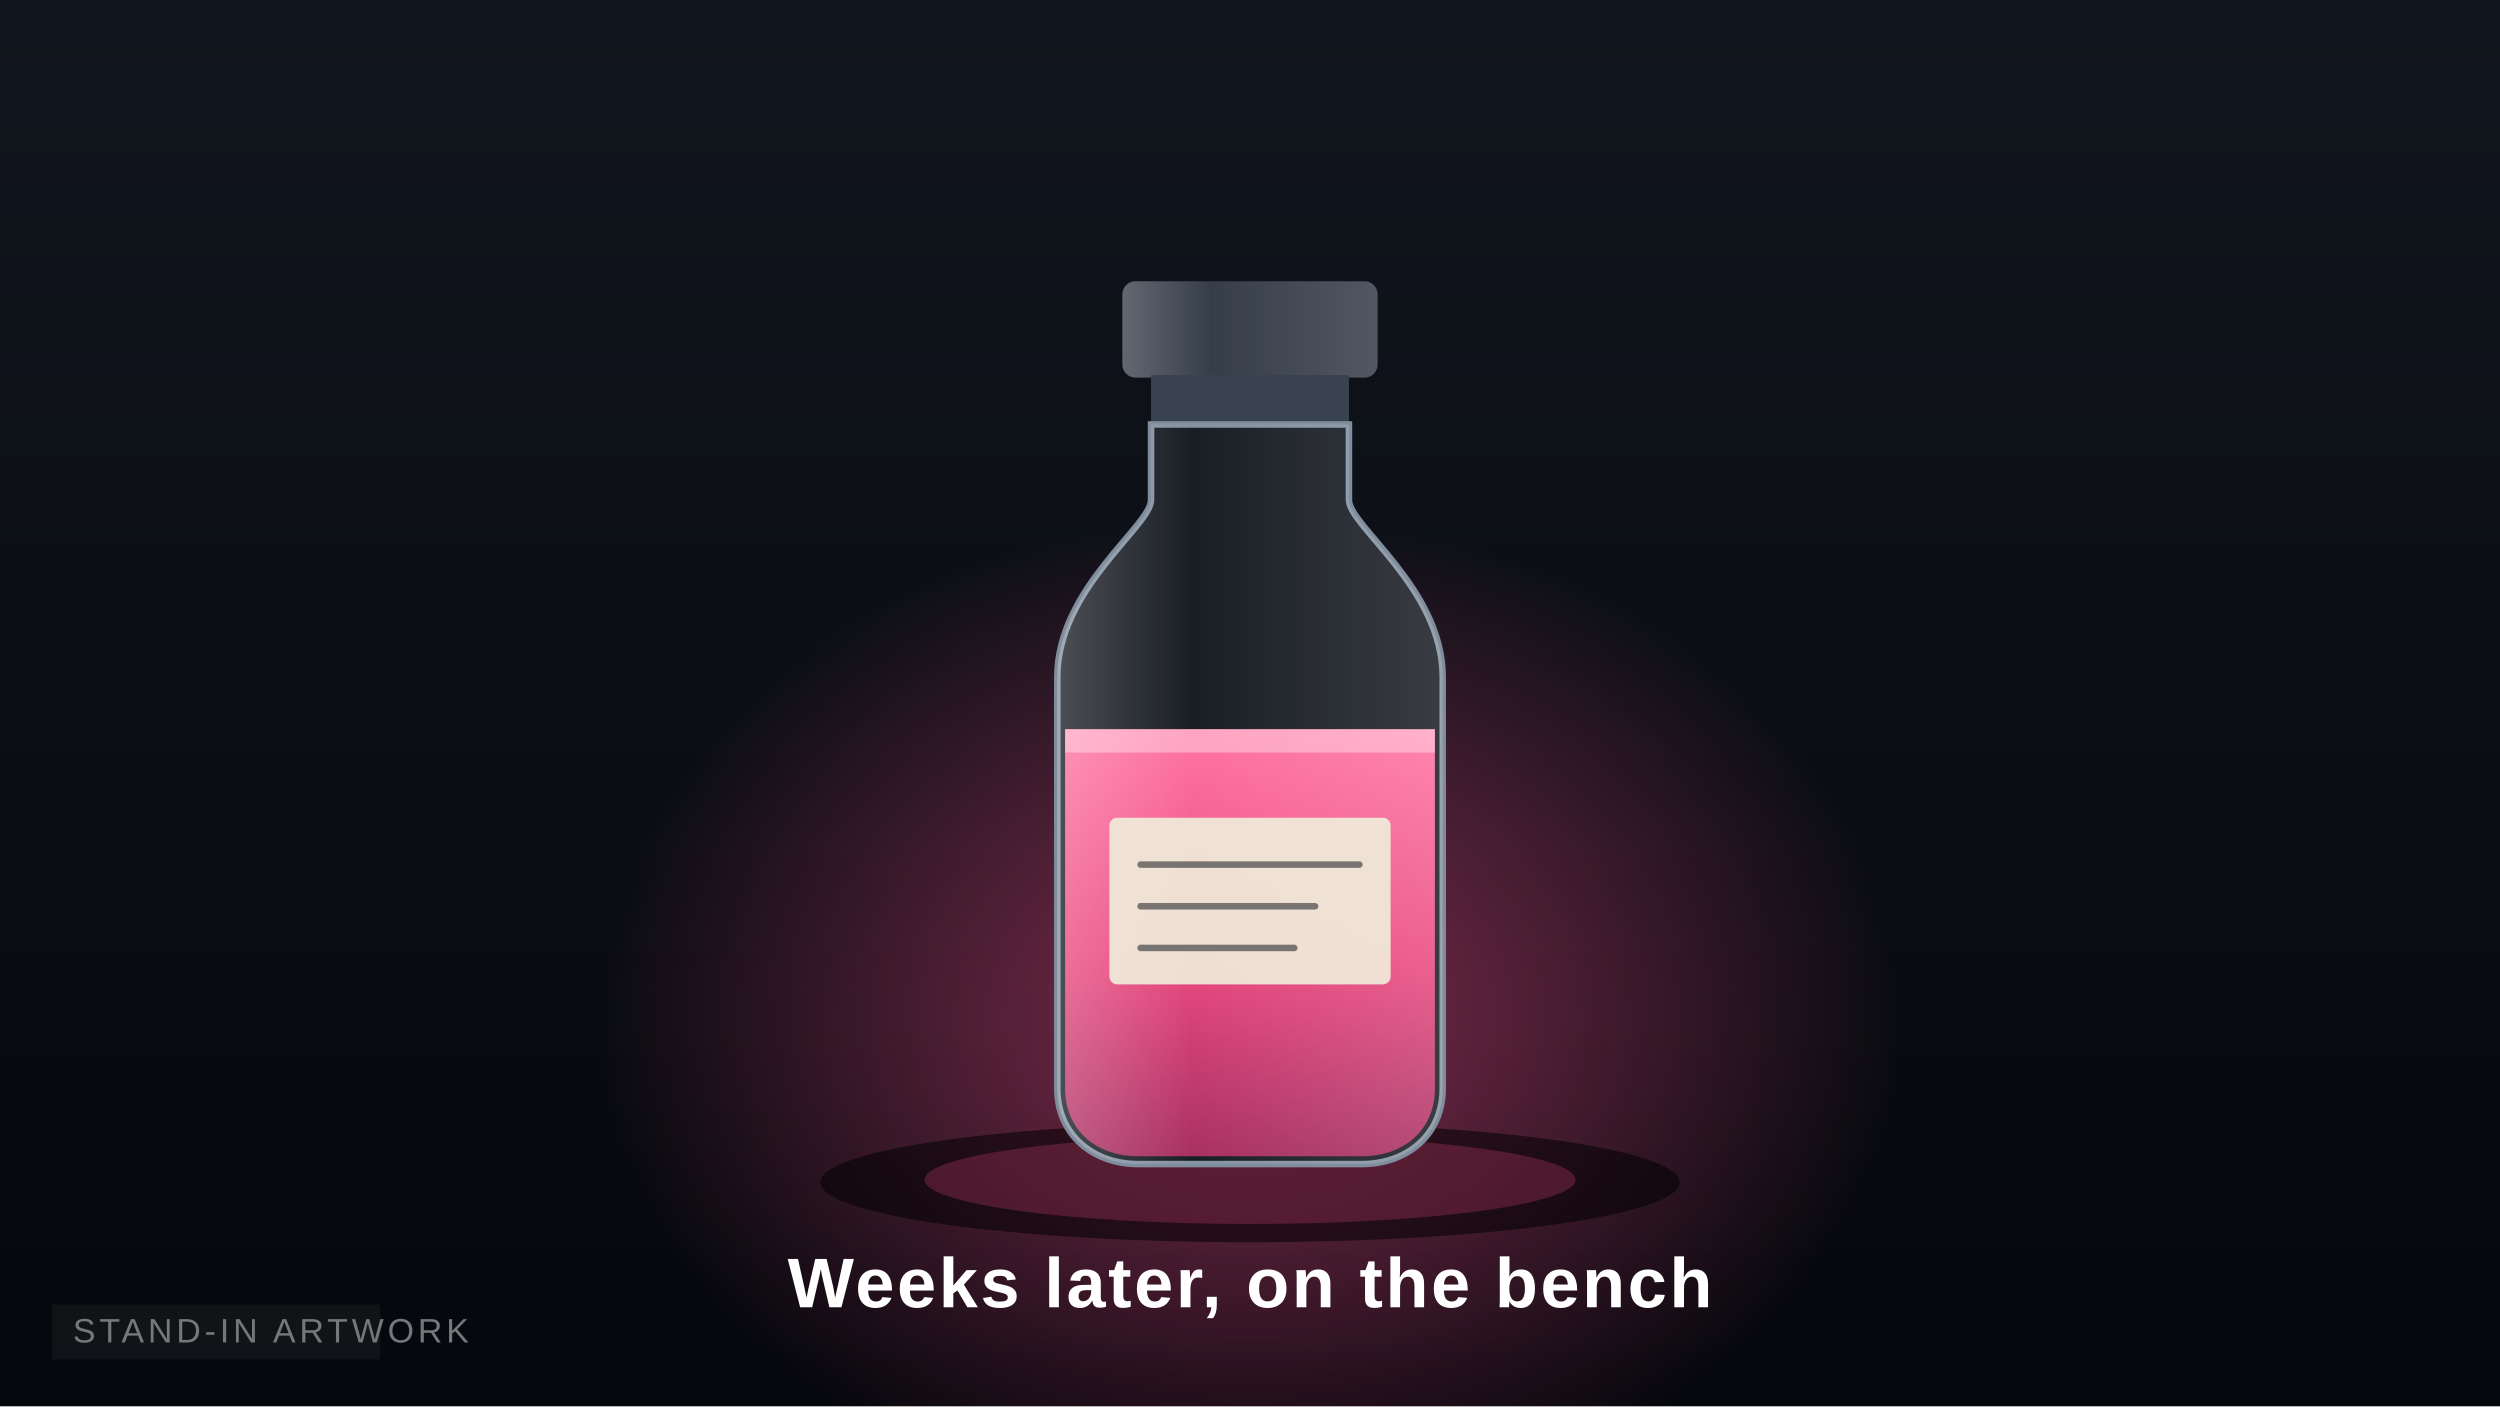
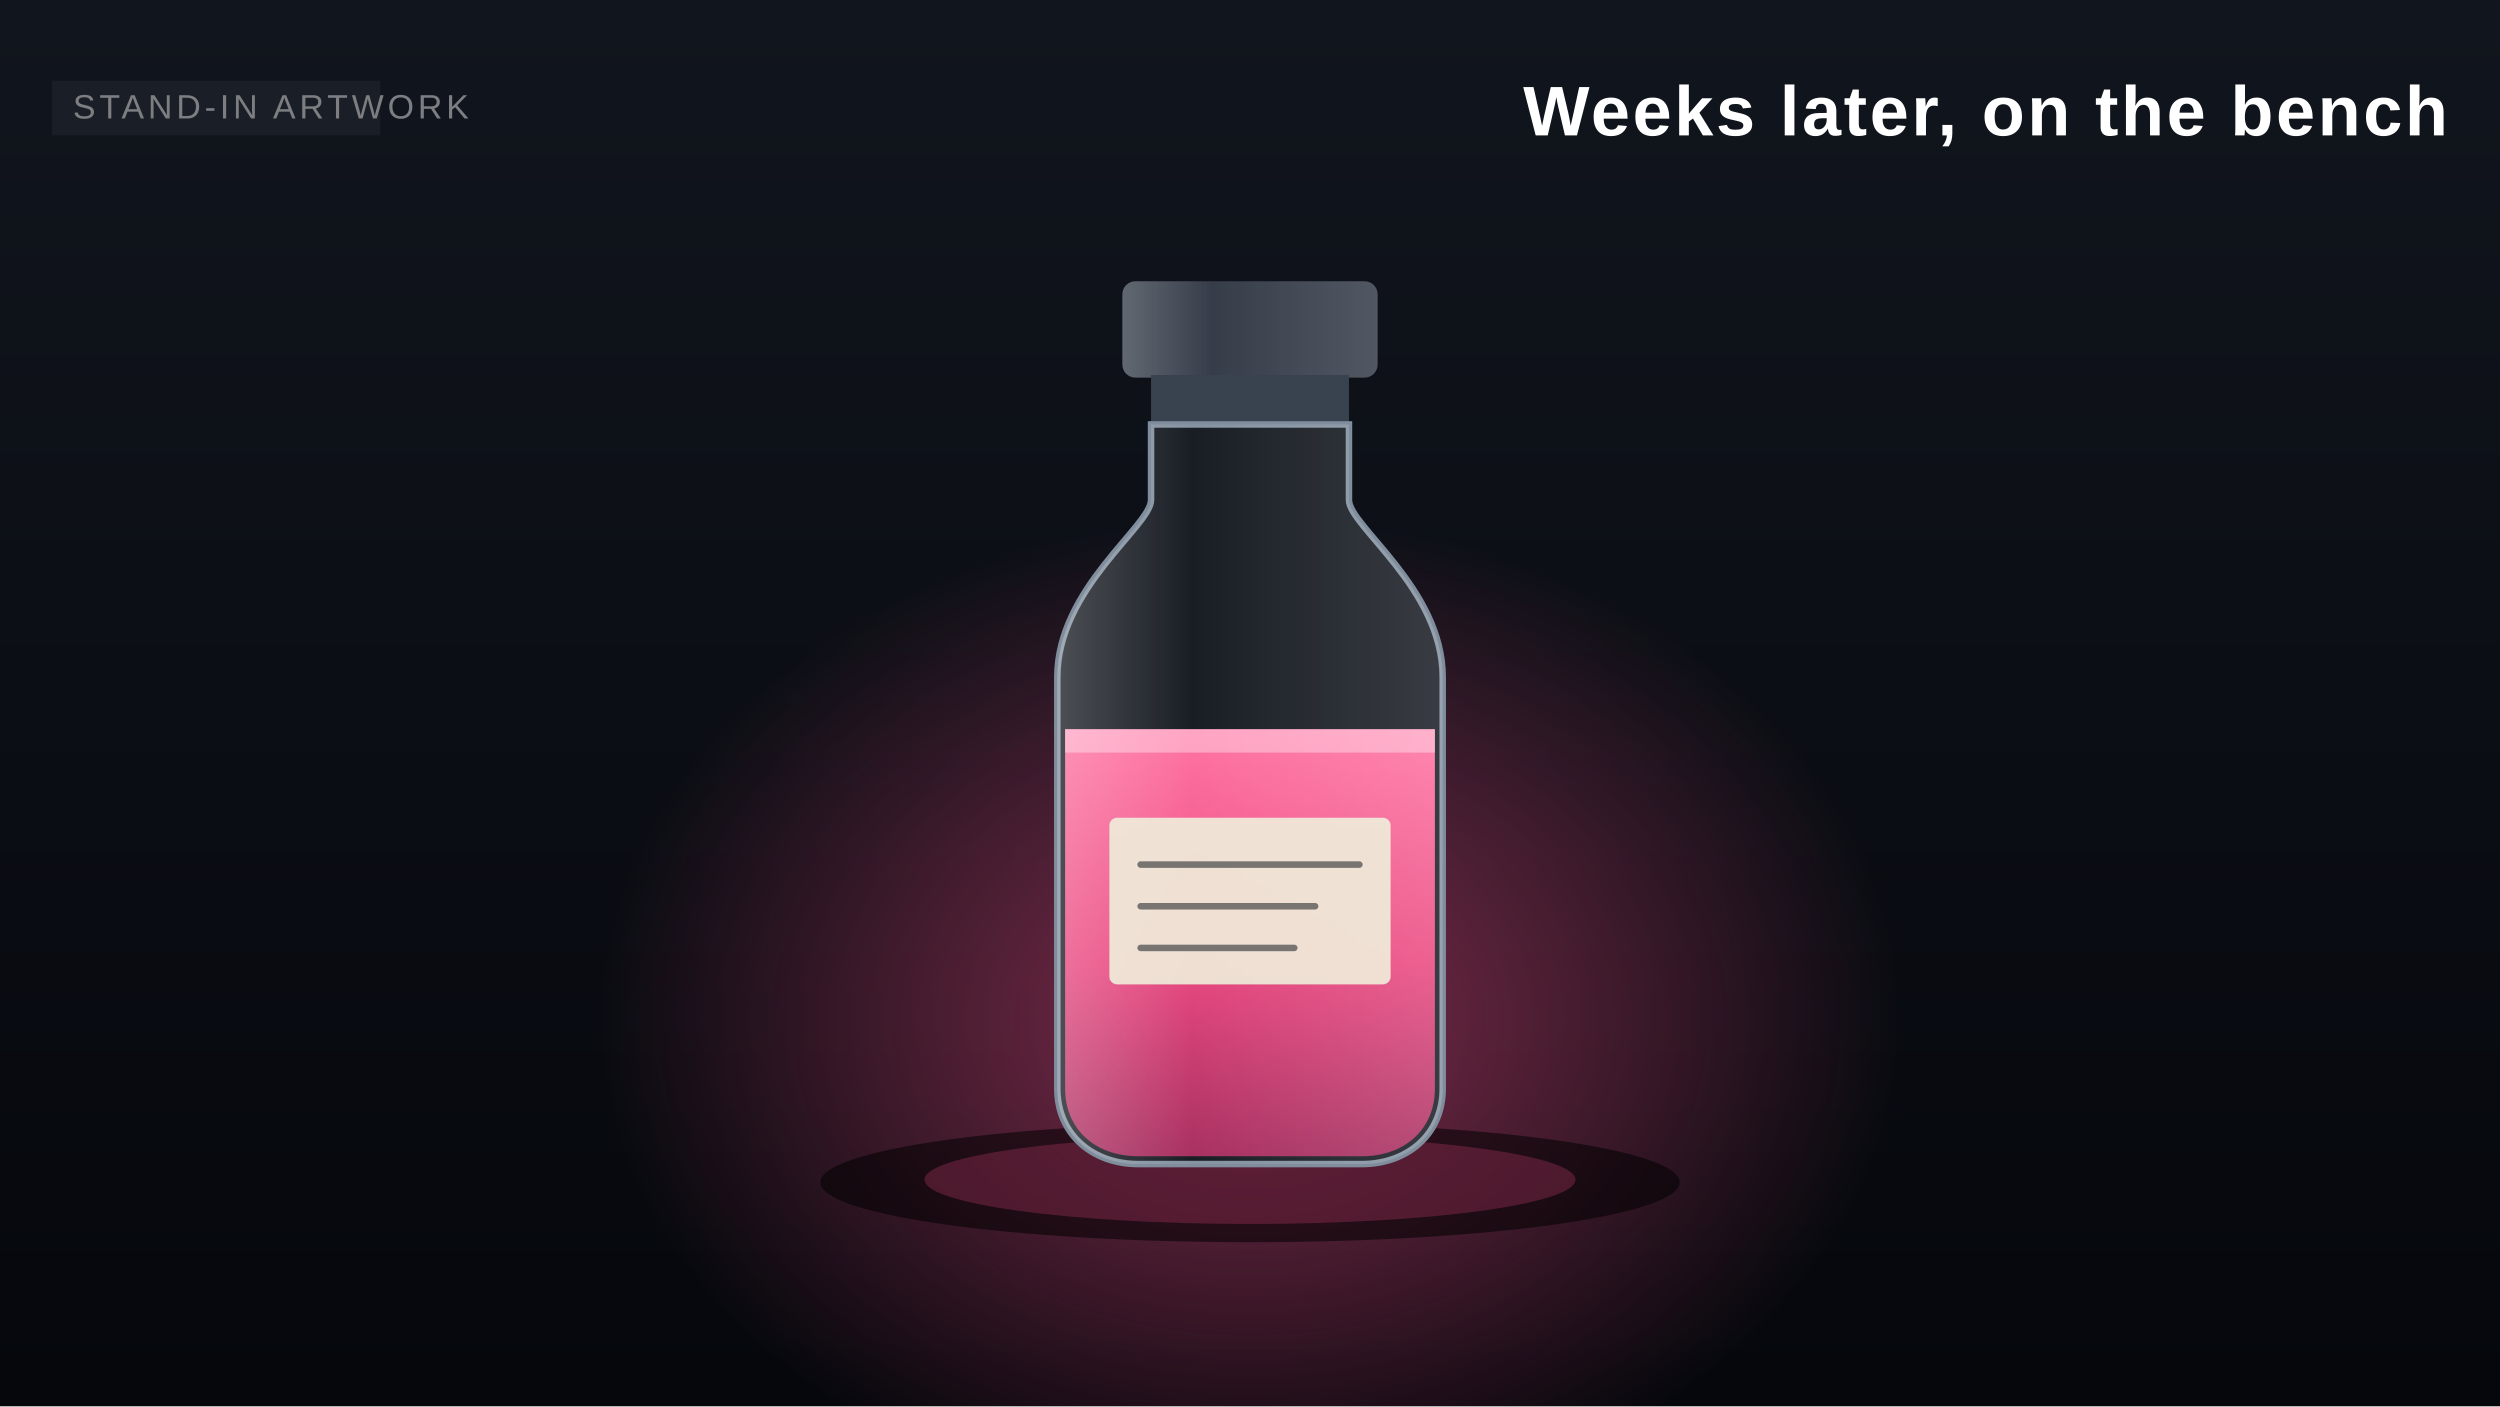
<svg xmlns="http://www.w3.org/2000/svg" viewBox="0 0 1920 1080" width="1920" height="1080" role="img" aria-label="Stand-in illustration of the same sample bottle after weeks in the lab, the brine now vivid pink">
  <defs>
    <linearGradient id="bgL" x1="0" y1="0" x2="0" y2="1">
      <stop offset="0" stop-color="#11151d" />
      <stop offset="1" stop-color="#05070c" />
    </linearGradient>
    <linearGradient id="liquidL" x1="0" y1="0" x2="0" y2="1">
      <stop offset="0" stop-color="#ff6d9e" />
      <stop offset="0.55" stop-color="#e83f79" />
      <stop offset="1" stop-color="#a32659" />
    </linearGradient>
    <linearGradient id="glassL" x1="0" y1="0" x2="1" y2="0">
      <stop offset="0" stop-color="#ffffff" stop-opacity="0.26" />
      <stop offset="0.35" stop-color="#ffffff" stop-opacity="0.05" />
      <stop offset="1" stop-color="#ffffff" stop-opacity="0.18" />
    </linearGradient>
    <radialGradient id="glowL" cx="0.5" cy="0.62" r="0.5">
      <stop offset="0" stop-color="#ff4f8c" stop-opacity="0.5" />
      <stop offset="1" stop-color="#ff4f8c" stop-opacity="0" />
    </radialGradient>
  </defs>
  <rect width="1920" height="1080" fill="url(#bgL)" />
  <rect x="460" y="300" width="1000" height="780" fill="url(#glowL)" />
  <ellipse cx="960" cy="908" rx="330" ry="46" fill="#000000" opacity="0.55" />
  <ellipse cx="960" cy="906" rx="250" ry="34" fill="#ff4f8c" opacity="0.22" />
  <rect x="862" y="216" width="196" height="74" rx="10" fill="#2b3340" />
  <rect x="862" y="216" width="196" height="74" rx="10" fill="url(#glassL)" />
  <rect x="884" y="288" width="152" height="40" fill="#39424f" />
  <path d="M884 326 L1036 326 L1036 384 C 1036 404, 1108 452, 1108 520 L1108 836 C 1108 872, 1080 894, 1046 894 L874 894 C 840 894, 812 872, 812 836 L812 520 C 812 452, 884 404, 884 384 Z" fill="#0d1219" stroke="#7f8d9c" stroke-width="5" />
  <path d="M818 560 L1102 560 L1102 836 C 1102 868, 1078 888, 1046 888 L874 888 C 842 888, 818 868, 818 836 Z" fill="url(#liquidL)" />
  <path d="M818 560 L1102 560 L1102 578 L818 578 Z" fill="#ffd3e3" opacity="0.5" />
  <path d="M884 326 L1036 326 L1036 384 C 1036 404, 1108 452, 1108 520 L1108 836 C 1108 872, 1080 894, 1046 894 L874 894 C 840 894, 812 872, 812 836 L812 520 C 812 452, 884 404, 884 384 Z" fill="url(#glassL)" />
  <rect x="852" y="628" width="216" height="128" rx="6" fill="#efe9d8" opacity="0.94" />
  <g stroke="#59595a" stroke-width="5" stroke-linecap="round" opacity="0.8">
    <path d="M876 664 L1044 664" />
    <path d="M876 696 L1010 696" />
    <path d="M876 728 L994 728" />
  </g>
  <g font-family="Gill Sans, Franklin Gothic Book, Calibri, Arial, sans-serif" fill="#ffffff">
-     <text x="960" y="1004" font-size="54" font-weight="600" text-anchor="middle" letter-spacing="2">Weeks later, on the bench</text>
+     <text x="1880" y="104" font-size="54" font-weight="600" text-anchor="end" letter-spacing="2">Weeks later, on the bench</text>
  </g>
  <g font-family="Gill Sans, Franklin Gothic Book, Calibri, Arial, sans-serif" font-size="26" fill="#ffffff" opacity="0.45">
-     <rect x="40" y="1002" width="252" height="42" fill="#ffffff" opacity="0.1" />
-     <text x="56" y="1031" letter-spacing="3">STAND-IN ARTWORK</text>
+     <rect x="40" y="62" width="252" height="42" fill="#ffffff" opacity="0.1" />
+     <text x="56" y="91" letter-spacing="3">STAND-IN ARTWORK</text>
  </g>
</svg>
